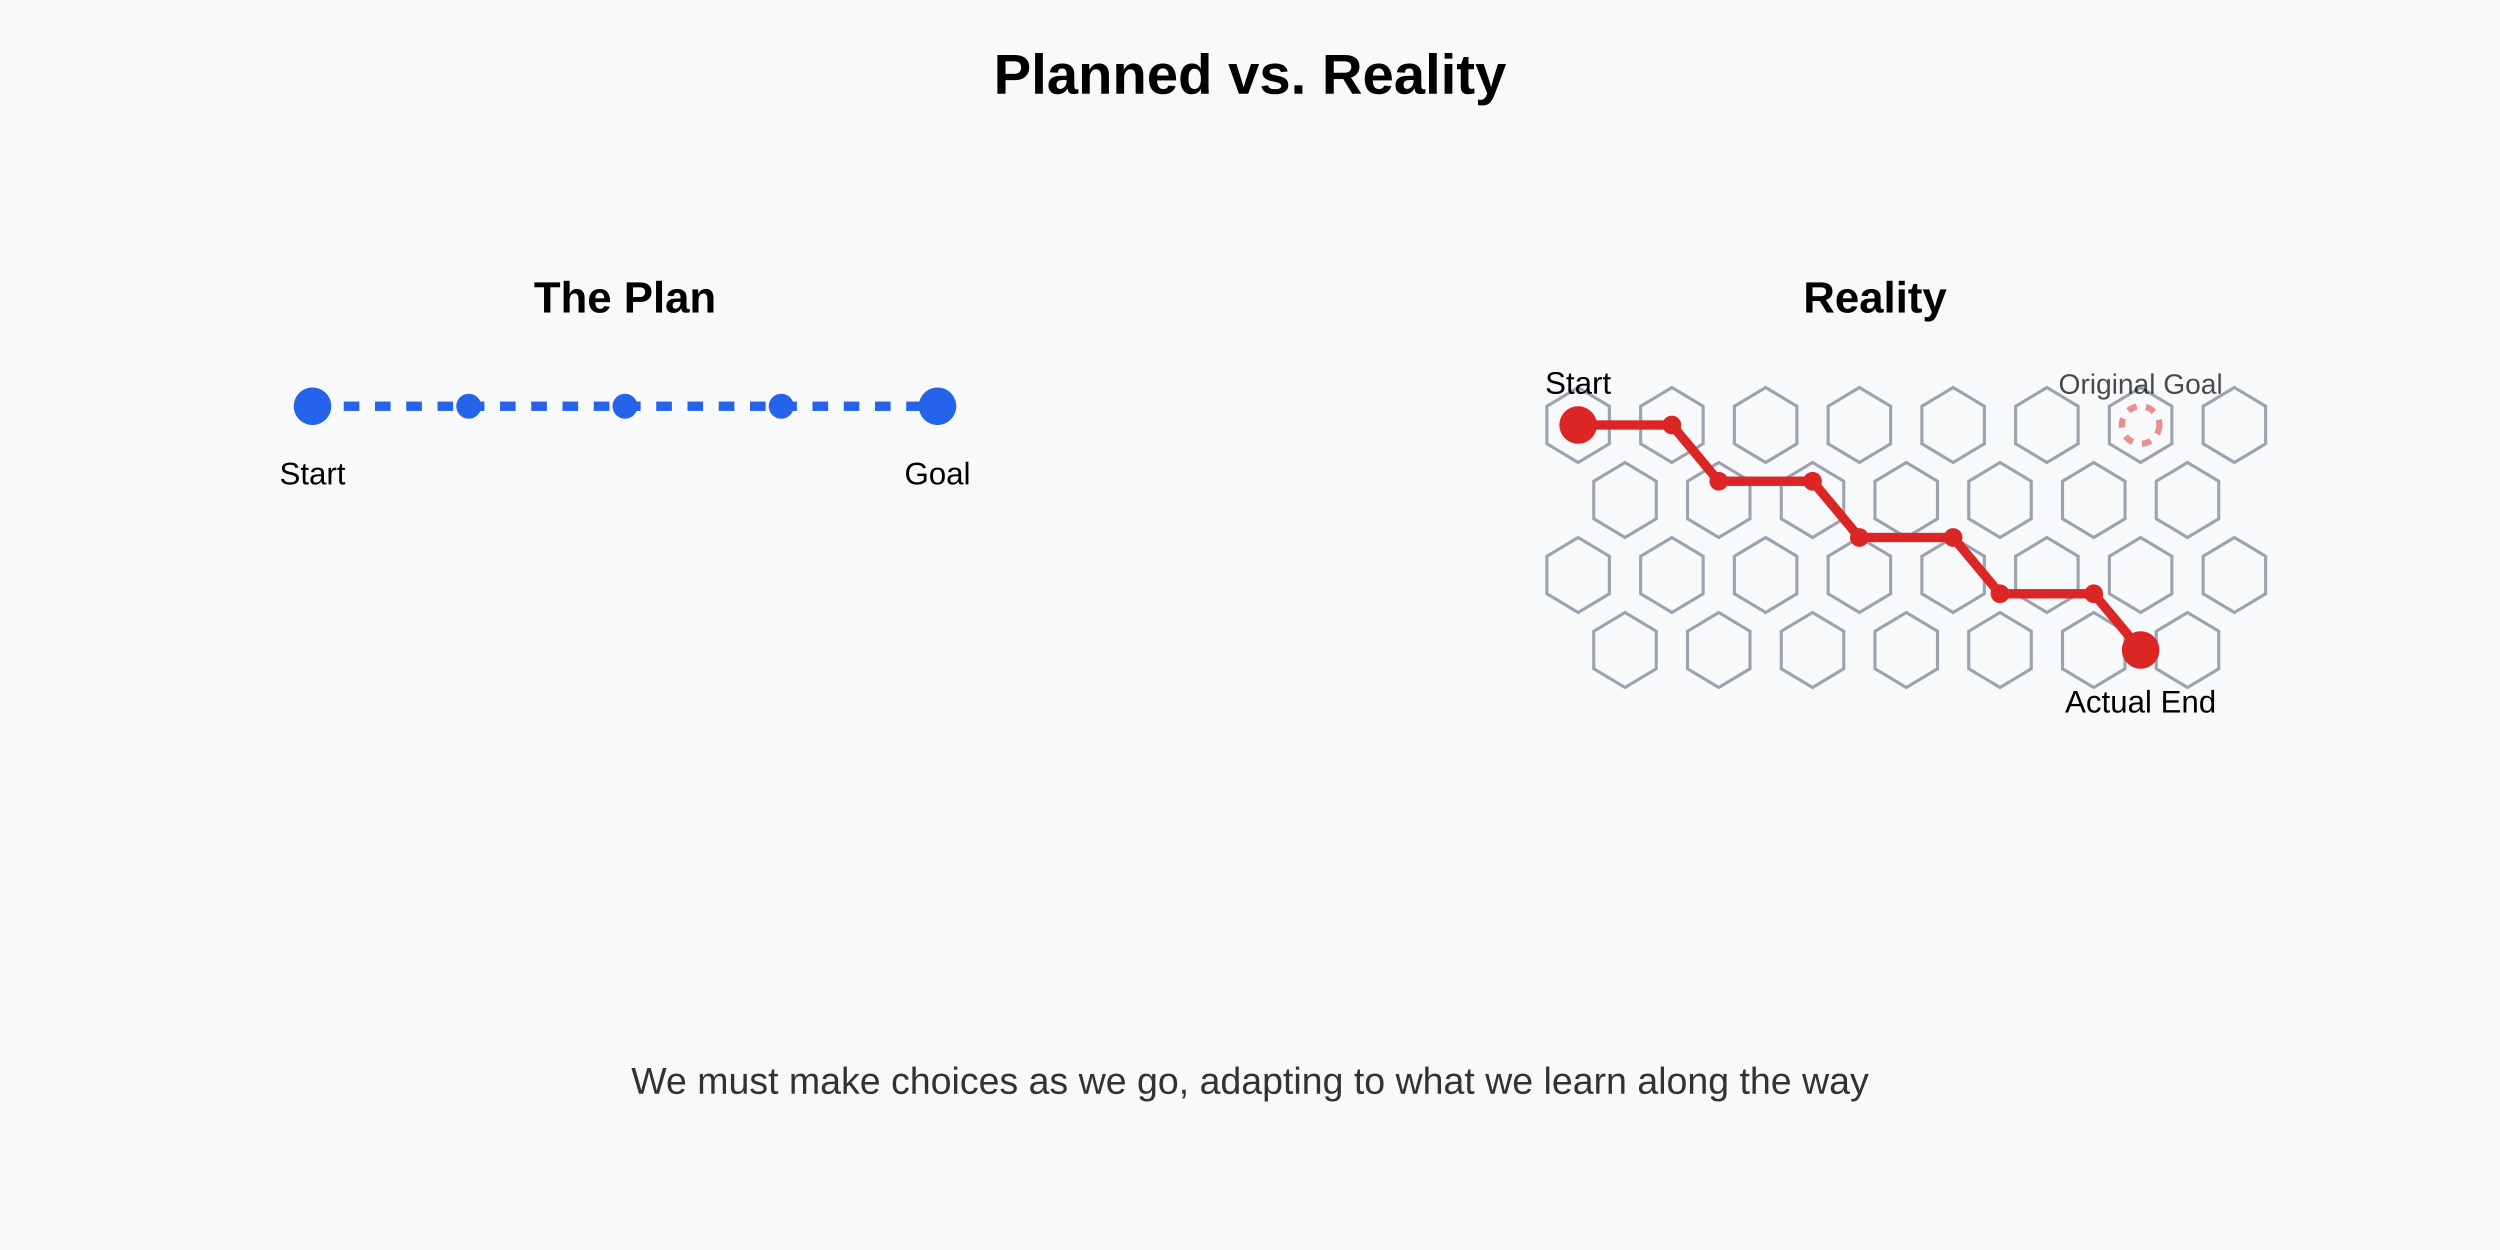
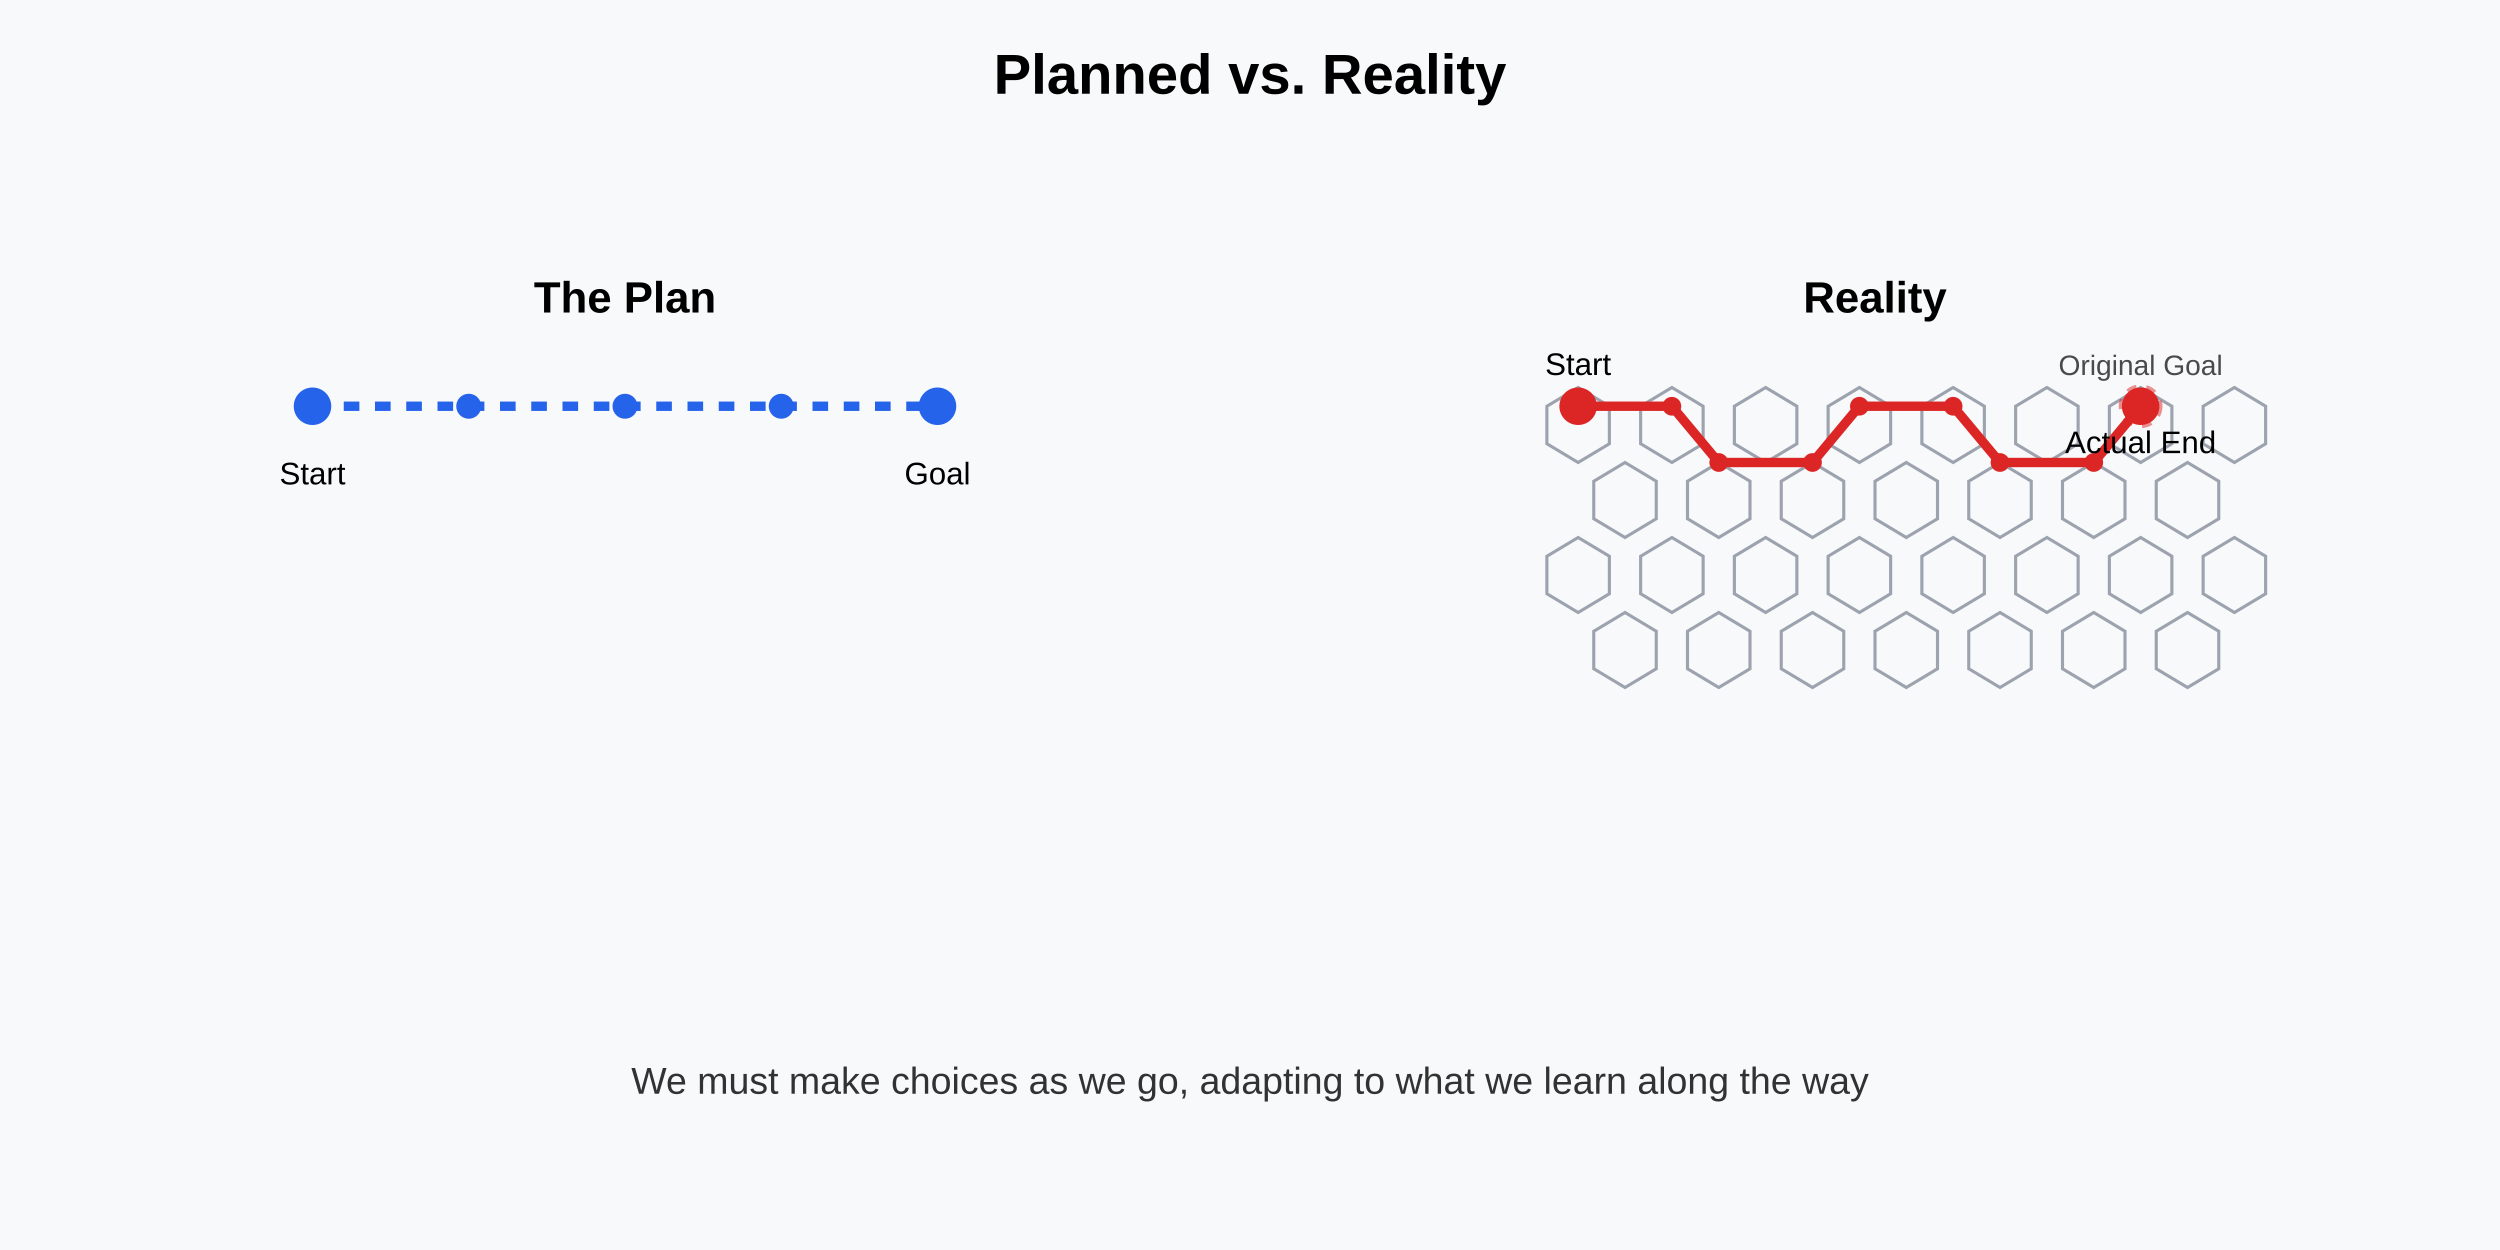
<svg xmlns="http://www.w3.org/2000/svg" width="800" height="400">
  <rect width="800" height="400" fill="#f8f9fa" />
  <text x="400" y="30" text-anchor="middle" font-family="Arial, sans-serif" font-size="18" font-weight="bold">
    Planned vs. Reality
  </text>
  <g transform="translate(50, 80)">
    <text x="150" y="20" text-anchor="middle" font-family="Arial, sans-serif" font-size="14" font-weight="bold">
      The Plan
    </text>
    <line x1="50" y1="50" x2="250" y2="50" stroke="#2563eb" stroke-width="3" stroke-dasharray="5,5" />
    <circle cx="50" cy="50" r="6" fill="#2563eb" />
    <circle cx="100" cy="50" r="4" fill="#2563eb" />
    <circle cx="150" cy="50" r="4" fill="#2563eb" />
    <circle cx="200" cy="50" r="4" fill="#2563eb" />
    <circle cx="250" cy="50" r="6" fill="#2563eb" />
    <text x="50" y="75" text-anchor="middle" font-family="Arial, sans-serif" font-size="10">Start</text>
    <text x="250" y="75" text-anchor="middle" font-family="Arial, sans-serif" font-size="10">Goal</text>
  </g>
  <g transform="translate(450, 80)">
    <text x="150" y="20" text-anchor="middle" font-family="Arial, sans-serif" font-size="14" font-weight="bold">
      Reality
    </text>
    <polygon points="45,50 55,44 65,50 65,62 55,68 45,62" fill="none" stroke="#9ca3af" stroke-width="1" />
    <polygon points="75,50 85,44 95,50 95,62 85,68 75,62" fill="none" stroke="#9ca3af" stroke-width="1" />
    <polygon points="105,50 115,44 125,50 125,62 115,68 105,62" fill="none" stroke="#9ca3af" stroke-width="1" />
    <polygon points="135,50 145,44 155,50 155,62 145,68 135,62" fill="none" stroke="#9ca3af" stroke-width="1" />
    <polygon points="165,50 175,44 185,50 185,62 175,68 165,62" fill="none" stroke="#9ca3af" stroke-width="1" />
    <polygon points="195,50 205,44 215,50 215,62 205,68 195,62" fill="none" stroke="#9ca3af" stroke-width="1" />
    <polygon points="225,50 235,44 245,50 245,62 235,68 225,62" fill="none" stroke="#9ca3af" stroke-width="1" />
    <polygon points="255,50 265,44 275,50 275,62 265,68 255,62" fill="none" stroke="#9ca3af" stroke-width="1" />
    <polygon points="60,74 70,68 80,74 80,86 70,92 60,86" fill="none" stroke="#9ca3af" stroke-width="1" />
    <polygon points="90,74 100,68 110,74 110,86 100,92 90,86" fill="none" stroke="#9ca3af" stroke-width="1" />
    <polygon points="120,74 130,68 140,74 140,86 130,92 120,86" fill="none" stroke="#9ca3af" stroke-width="1" />
    <polygon points="150,74 160,68 170,74 170,86 160,92 150,86" fill="none" stroke="#9ca3af" stroke-width="1" />
    <polygon points="180,74 190,68 200,74 200,86 190,92 180,86" fill="none" stroke="#9ca3af" stroke-width="1" />
    <polygon points="210,74 220,68 230,74 230,86 220,92 210,86" fill="none" stroke="#9ca3af" stroke-width="1" />
    <polygon points="240,74 250,68 260,74 260,86 250,92 240,86" fill="none" stroke="#9ca3af" stroke-width="1" />
    <polygon points="45,98 55,92 65,98 65,110 55,116 45,110" fill="none" stroke="#9ca3af" stroke-width="1" />
    <polygon points="75,98 85,92 95,98 95,110 85,116 75,110" fill="none" stroke="#9ca3af" stroke-width="1" />
    <polygon points="105,98 115,92 125,98 125,110 115,116 105,110" fill="none" stroke="#9ca3af" stroke-width="1" />
    <polygon points="135,98 145,92 155,98 155,110 145,116 135,110" fill="none" stroke="#9ca3af" stroke-width="1" />
    <polygon points="165,98 175,92 185,98 185,110 175,116 165,110" fill="none" stroke="#9ca3af" stroke-width="1" />
    <polygon points="195,98 205,92 215,98 215,110 205,116 195,110" fill="none" stroke="#9ca3af" stroke-width="1" />
    <polygon points="225,98 235,92 245,98 245,110 235,116 225,110" fill="none" stroke="#9ca3af" stroke-width="1" />
    <polygon points="255,98 265,92 275,98 275,110 265,116 255,110" fill="none" stroke="#9ca3af" stroke-width="1" />
    <polygon points="60,122 70,116 80,122 80,134 70,140 60,134" fill="none" stroke="#9ca3af" stroke-width="1" />
    <polygon points="90,122 100,116 110,122 110,134 100,140 90,134" fill="none" stroke="#9ca3af" stroke-width="1" />
    <polygon points="120,122 130,116 140,122 140,134 130,140 120,134" fill="none" stroke="#9ca3af" stroke-width="1" />
    <polygon points="150,122 160,116 170,122 170,134 160,140 150,134" fill="none" stroke="#9ca3af" stroke-width="1" />
    <polygon points="180,122 190,116 200,122 200,134 190,140 180,134" fill="none" stroke="#9ca3af" stroke-width="1" />
    <polygon points="210,122 220,116 230,122 230,134 220,140 210,134" fill="none" stroke="#9ca3af" stroke-width="1" />
    <polygon points="240,122 250,116 260,122 260,134 250,140 240,134" fill="none" stroke="#9ca3af" stroke-width="1" />
-     <path d="M 55,56 L 85,56 L 100,74 L 130,74 L 145,92 L 175,92 L 190,110 L 220,110 L 235,128" fill="none" stroke="#dc2626" stroke-width="3" />
-     <circle cx="55" cy="56" r="6" fill="#dc2626" />
-     <circle cx="85" cy="56" r="3" fill="#dc2626" />
-     <circle cx="100" cy="74" r="3" fill="#dc2626" />
-     <circle cx="130" cy="74" r="3" fill="#dc2626" />
-     <circle cx="145" cy="92" r="3" fill="#dc2626" />
-     <circle cx="175" cy="92" r="3" fill="#dc2626" />
-     <circle cx="190" cy="110" r="3" fill="#dc2626" />
-     <circle cx="220" cy="110" r="3" fill="#dc2626" />
-     <circle cx="235" cy="128" r="6" fill="#dc2626" />
-     <circle cx="235" cy="56" r="6" fill="none" stroke="#dc2626" stroke-width="2" stroke-dasharray="3,3" opacity="0.5" />
-     <text x="235" y="46" text-anchor="middle" font-family="Arial, sans-serif" font-size="9" opacity="0.7">Original Goal</text>
-     <text x="55" y="46" text-anchor="middle" font-family="Arial, sans-serif" font-size="10">Start</text>
-     <text x="235" y="148" text-anchor="middle" font-family="Arial, sans-serif" font-size="10">Actual End</text>
+     <path d="M 55,50 L 85,50 L 100,68 L 130,68 L 145,50 L 175,50 L 190,68 L 220,68 L 235,50" fill="none" stroke="#dc2626" stroke-width="3" />
+     <circle cx="55" cy="50" r="6" fill="#dc2626" />
+     <circle cx="85" cy="50" r="3" fill="#dc2626" />
+     <circle cx="100" cy="68" r="3" fill="#dc2626" />
+     <circle cx="130" cy="68" r="3" fill="#dc2626" />
+     <circle cx="145" cy="50" r="3" fill="#dc2626" />
+     <circle cx="175" cy="50" r="3" fill="#dc2626" />
+     <circle cx="190" cy="68" r="3" fill="#dc2626" />
+     <circle cx="220" cy="68" r="3" fill="#dc2626" />
+     <circle cx="235" cy="50" r="6" fill="#dc2626" />
+     <circle cx="235" cy="50" r="6" fill="none" stroke="#dc2626" stroke-width="2" stroke-dasharray="3,3" opacity="0.5" />
+     <text x="235" y="40" text-anchor="middle" font-family="Arial, sans-serif" font-size="9" opacity="0.7">Original Goal</text>
+     <text x="55" y="40" text-anchor="middle" font-family="Arial, sans-serif" font-size="10">Start</text>
+     <text x="235" y="65" text-anchor="middle" font-family="Arial, sans-serif" font-size="10">Actual End</text>
  </g>
  <text x="400" y="350" text-anchor="middle" font-family="Arial, sans-serif" font-size="12" opacity="0.8">
    We must make choices as we go, adapting to what we learn along the way
  </text>
</svg>
